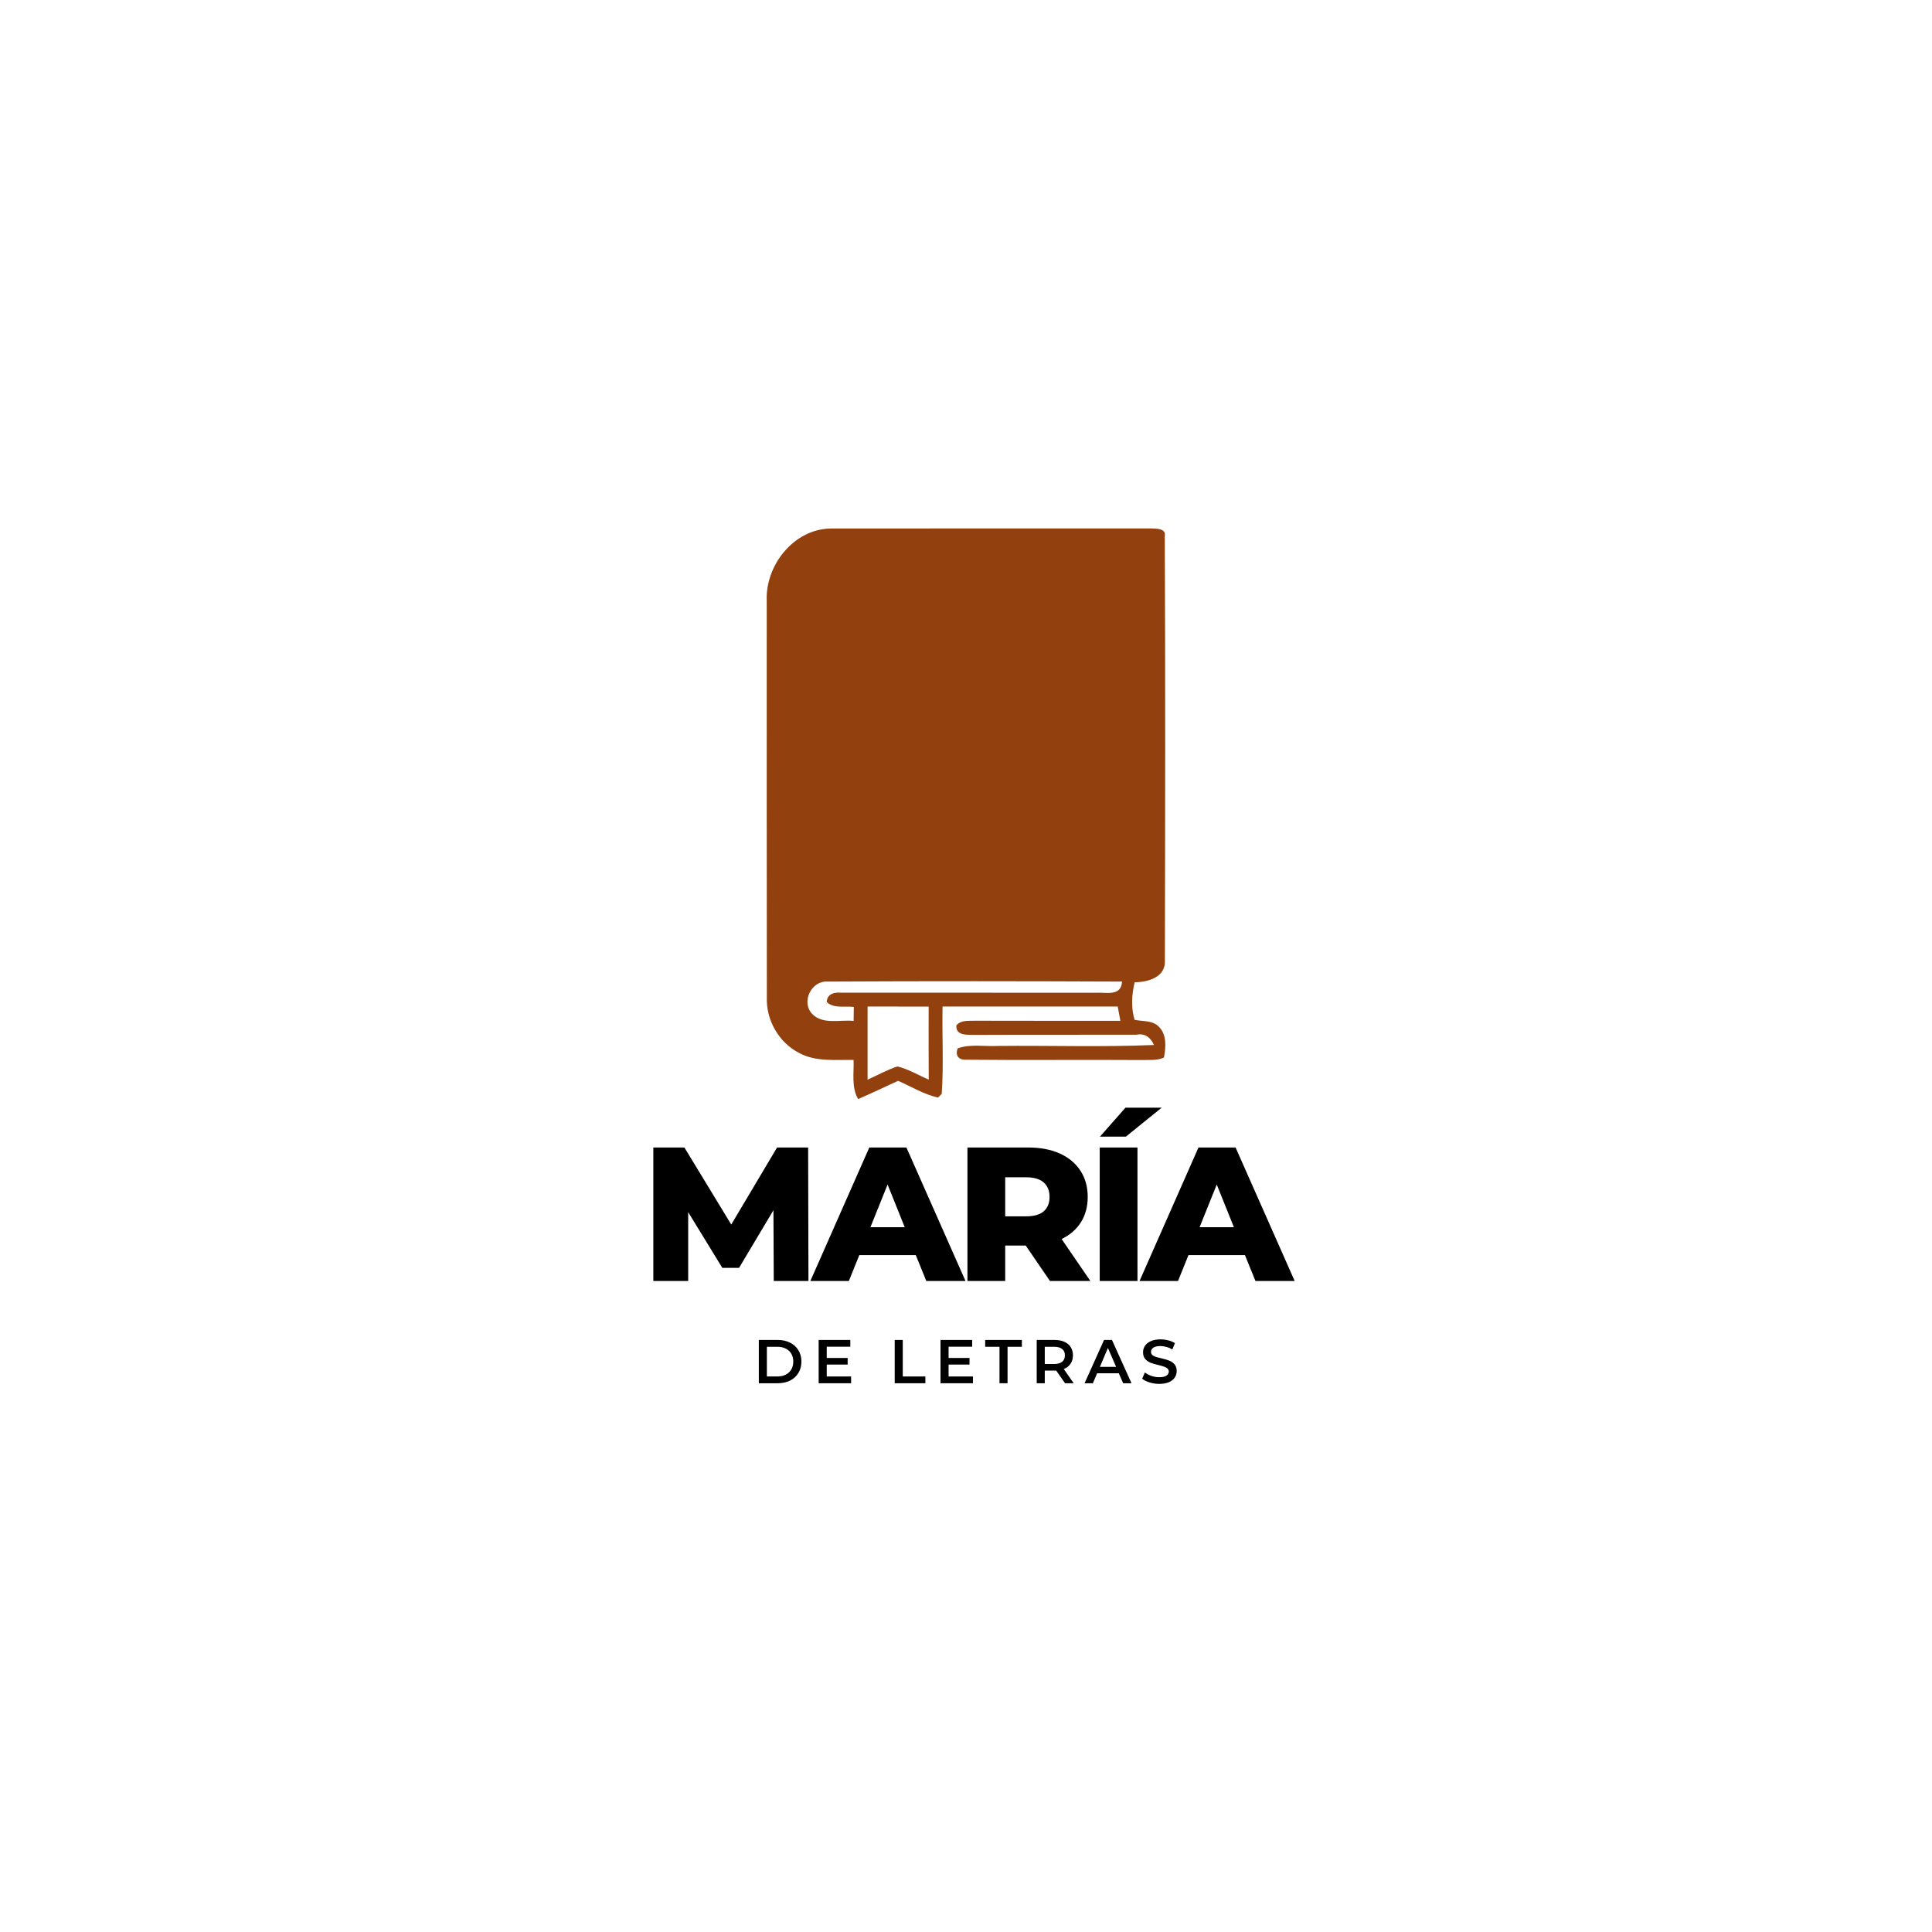
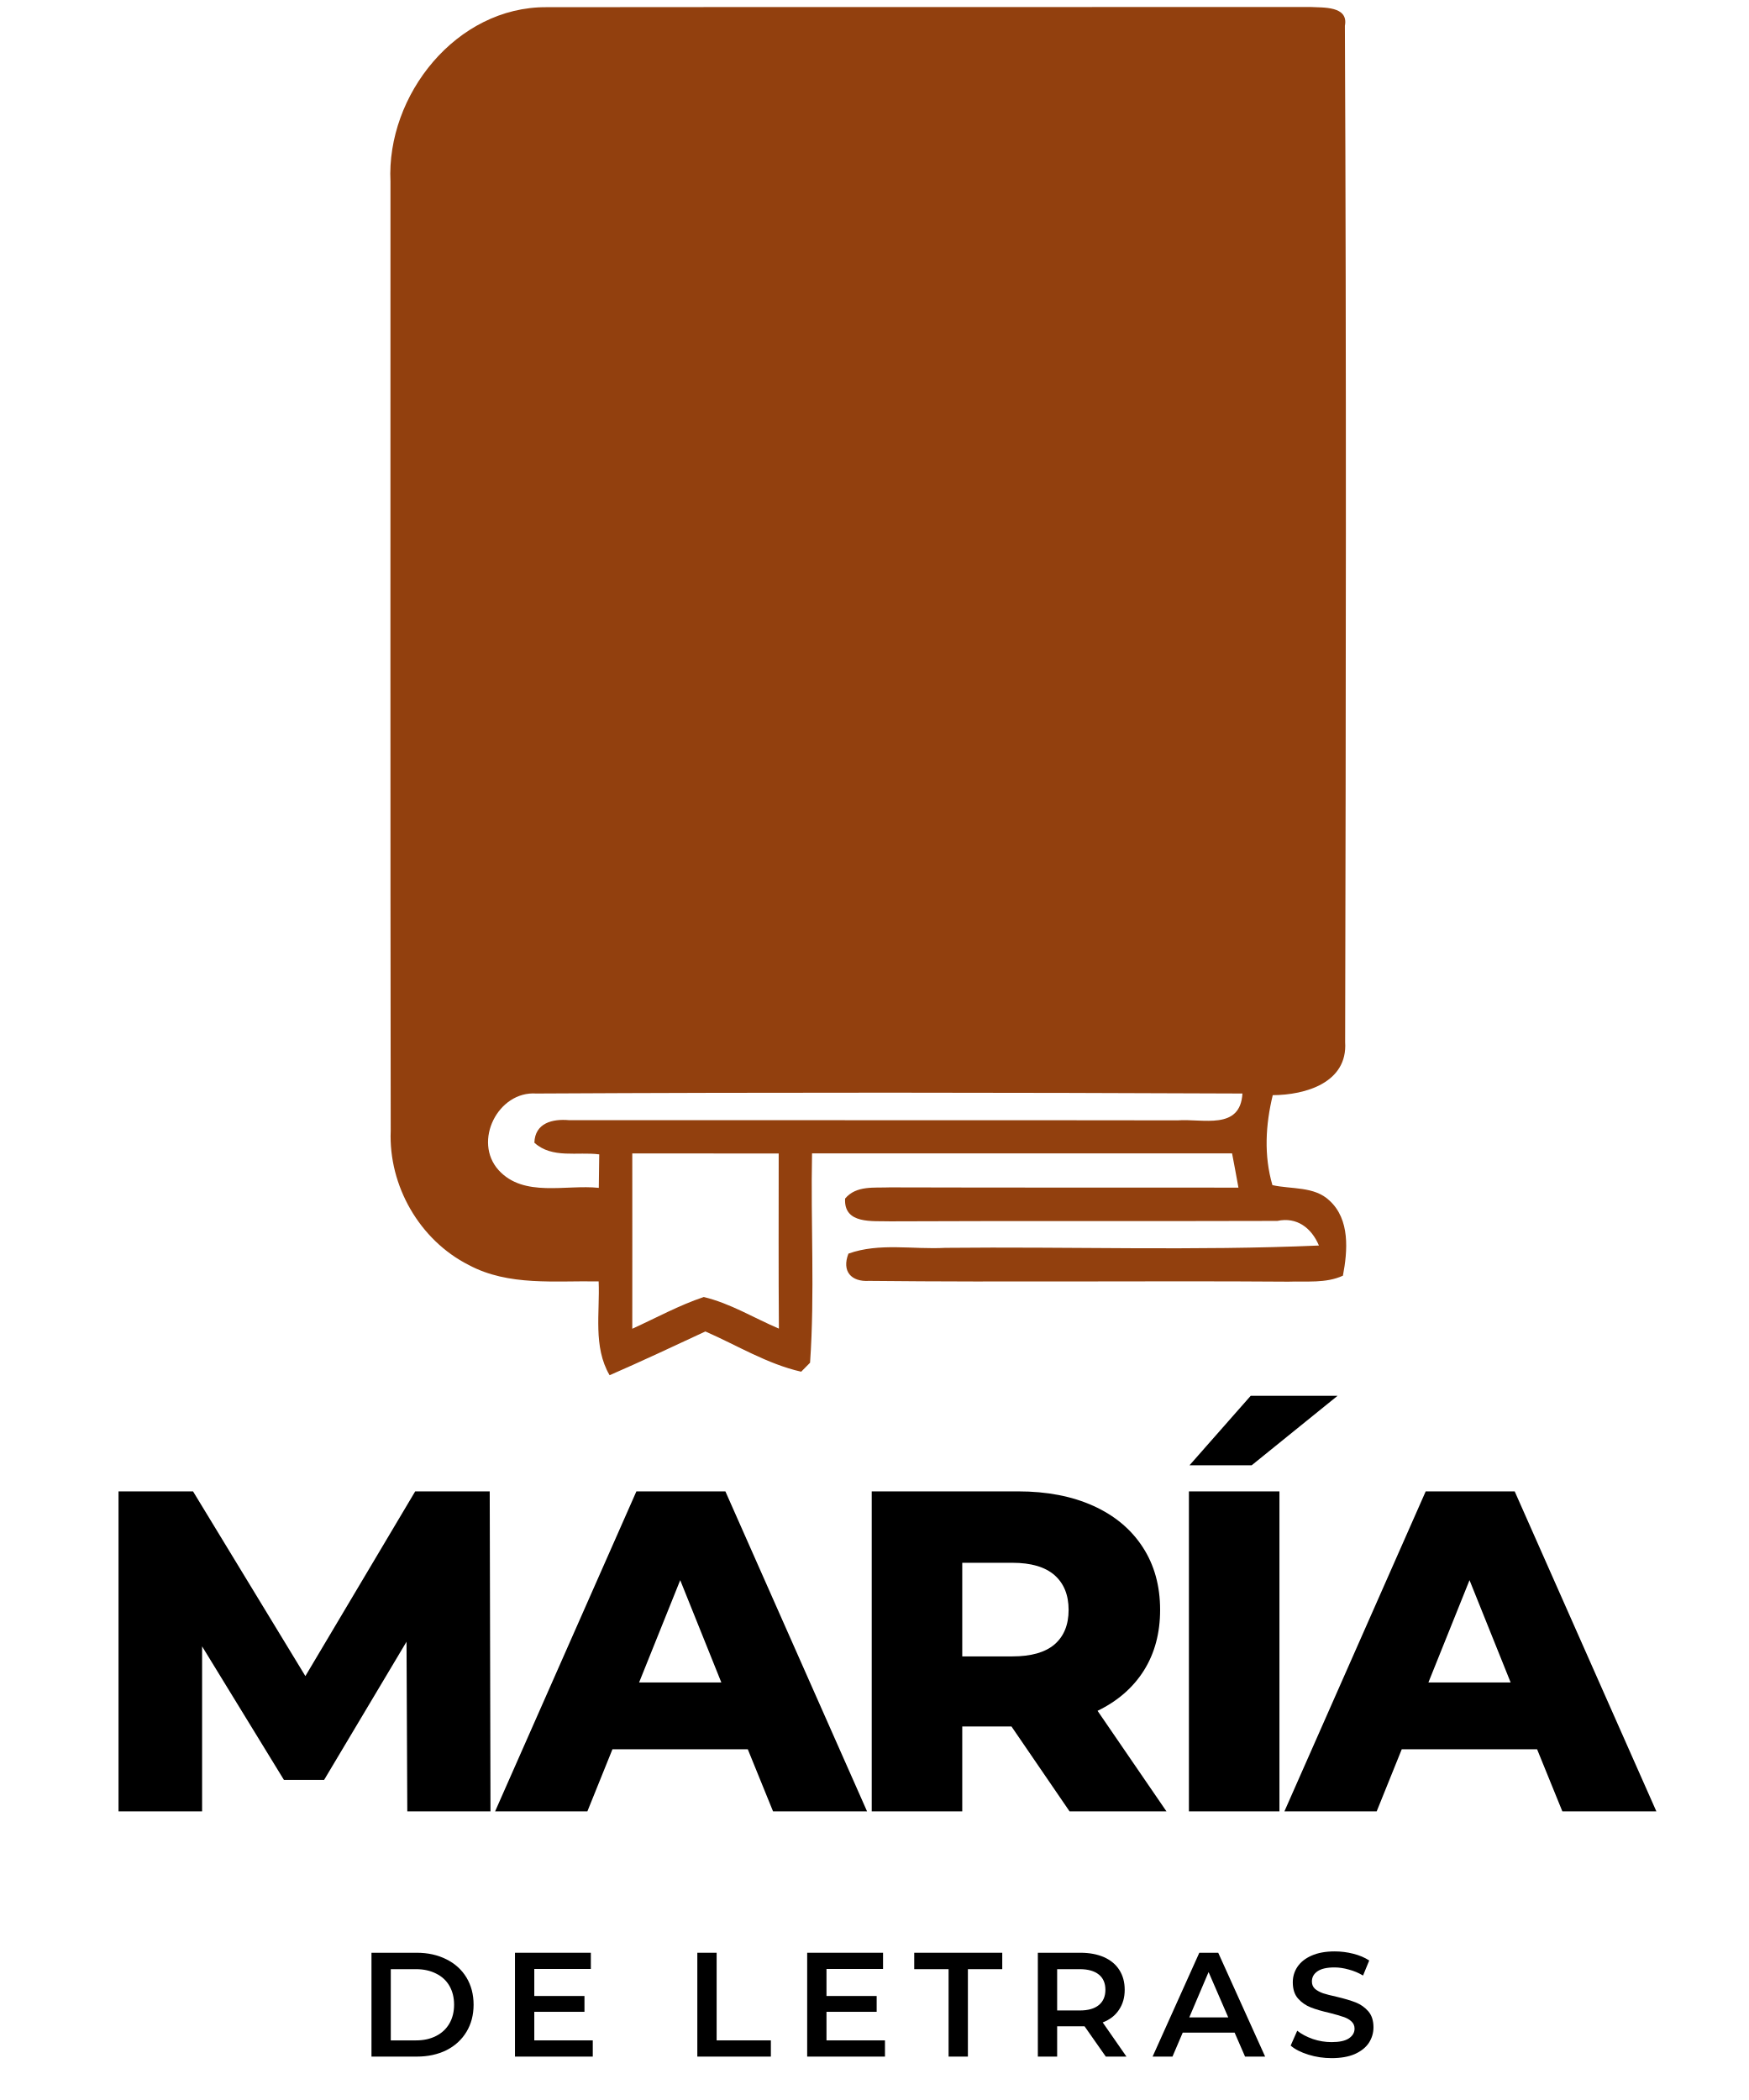
- <svg xmlns="http://www.w3.org/2000/svg" width="500" zoomAndPan="magnify" viewBox="0 0 375 375" height="500" preserveAspectRatio="xMidYMid meet" version="1.0">
+ <svg xmlns="http://www.w3.org/2000/svg" version="1.0" preserveAspectRatio="xMidYMid meet" viewBox="148 102 80 170" zoomAndPan="magnify" style="max-height: 500px" width="175.5" height="210.75">
  <defs>
    <g />
    <clipPath id="d756f01fe9">
-       <path d="M 148.469 102.465 L 226.469 102.465 L 226.469 213.465 L 148.469 213.465 Z M 148.469 102.465 " clip-rule="nonzero" />
+       <path clip-rule="nonzero" d="M 148.469 102.465 L 226.469 102.465 L 226.469 213.465 L 148.469 213.465 Z M 148.469 102.465" />
    </clipPath>
  </defs>
  <g clip-path="url(#d756f01fe9)">
-     <path fill="#92400e" d="M 148.824 116.707 C 148.484 109.695 154.168 102.539 161.457 102.582 C 182.074 102.559 202.691 102.582 223.309 102.566 C 224.293 102.629 226.395 102.461 226.082 104.086 C 226.207 131.512 226.164 158.945 226.102 186.363 C 226.316 189.652 222.879 190.645 220.242 190.656 C 219.66 193.055 219.516 195.539 220.215 197.938 C 221.742 198.285 223.605 198.016 224.832 199.188 C 226.504 200.711 226.309 203.25 225.922 205.27 C 224.535 205.906 222.98 205.699 221.512 205.754 C 210.195 205.672 198.879 205.809 187.566 205.691 C 186.125 205.781 185.336 204.922 185.895 203.484 C 188.391 202.586 191.125 203.16 193.727 203.016 C 203.809 202.91 213.906 203.266 223.98 202.828 C 223.379 201.406 222.199 200.496 220.617 200.836 C 210.168 200.871 199.719 200.824 189.281 200.871 C 187.844 200.824 185.508 201.129 185.625 199.027 C 186.535 197.945 187.992 198.176 189.246 198.121 C 198.656 198.148 208.059 198.133 217.465 198.141 C 217.344 197.441 217.082 196.066 216.949 195.367 C 205.613 195.367 194.281 195.367 182.949 195.367 C 182.832 201.012 183.18 206.684 182.789 212.316 L 182.07 213.043 C 179.316 212.418 176.883 210.906 174.316 209.785 C 171.738 210.984 169.164 212.195 166.562 213.328 C 165.211 211.012 165.785 208.273 165.676 205.734 C 162.16 205.664 158.387 206.137 155.156 204.402 C 151.18 202.391 148.664 197.992 148.844 193.547 C 148.809 167.938 148.824 142.316 148.824 116.707 Z M 157.582 196.73 C 159.621 198.965 163.031 197.875 165.688 198.16 C 165.695 197.48 165.715 196.121 165.723 195.449 C 163.977 195.219 161.902 195.816 160.473 194.504 C 160.523 192.902 161.949 192.562 163.277 192.68 C 179.703 192.695 196.117 192.668 212.539 192.695 C 214.586 192.543 217.609 193.527 217.789 190.523 C 198.738 190.441 179.676 190.422 160.625 190.523 C 157.531 190.305 155.473 194.402 157.582 196.73 Z M 168.398 195.371 C 168.398 200.102 168.406 204.836 168.398 209.566 C 170.32 208.691 172.18 207.668 174.184 206.996 C 176.332 207.508 178.246 208.695 180.266 209.555 C 180.23 204.832 180.25 200.109 180.25 195.379 C 176.297 195.379 172.352 195.371 168.398 195.371 Z M 168.398 195.371 " fill-opacity="1" fill-rule="nonzero" />
+     <path fill-rule="nonzero" fill-opacity="1" d="M 148.824 116.707 C 148.484 109.695 154.168 102.539 161.457 102.582 C 182.074 102.559 202.691 102.582 223.309 102.566 C 224.293 102.629 226.395 102.461 226.082 104.086 C 226.207 131.512 226.164 158.945 226.102 186.363 C 226.316 189.652 222.879 190.645 220.242 190.656 C 219.66 193.055 219.516 195.539 220.215 197.938 C 221.742 198.285 223.605 198.016 224.832 199.188 C 226.504 200.711 226.309 203.25 225.922 205.27 C 224.535 205.906 222.98 205.699 221.512 205.754 C 210.195 205.672 198.879 205.809 187.566 205.691 C 186.125 205.781 185.336 204.922 185.895 203.484 C 188.391 202.586 191.125 203.16 193.727 203.016 C 203.809 202.91 213.906 203.266 223.98 202.828 C 223.379 201.406 222.199 200.496 220.617 200.836 C 210.168 200.871 199.719 200.824 189.281 200.871 C 187.844 200.824 185.508 201.129 185.625 199.027 C 186.535 197.945 187.992 198.176 189.246 198.121 C 198.656 198.148 208.059 198.133 217.465 198.141 C 217.344 197.441 217.082 196.066 216.949 195.367 C 205.613 195.367 194.281 195.367 182.949 195.367 C 182.832 201.012 183.18 206.684 182.789 212.316 L 182.07 213.043 C 179.316 212.418 176.883 210.906 174.316 209.785 C 171.738 210.984 169.164 212.195 166.562 213.328 C 165.211 211.012 165.785 208.273 165.676 205.734 C 162.16 205.664 158.387 206.137 155.156 204.402 C 151.18 202.391 148.664 197.992 148.844 193.547 C 148.809 167.938 148.824 142.316 148.824 116.707 Z M 157.582 196.73 C 159.621 198.965 163.031 197.875 165.688 198.16 C 165.695 197.48 165.715 196.121 165.723 195.449 C 163.977 195.219 161.902 195.816 160.473 194.504 C 160.523 192.902 161.949 192.562 163.277 192.68 C 179.703 192.695 196.117 192.668 212.539 192.695 C 214.586 192.543 217.609 193.527 217.789 190.523 C 198.738 190.441 179.676 190.422 160.625 190.523 C 157.531 190.305 155.473 194.402 157.582 196.73 Z M 168.398 195.371 C 168.398 200.102 168.406 204.836 168.398 209.566 C 170.32 208.691 172.18 207.668 174.184 206.996 C 176.332 207.508 178.246 208.695 180.266 209.555 C 180.23 204.832 180.25 200.109 180.25 195.379 C 176.297 195.379 172.352 195.371 168.398 195.371 Z M 168.398 195.371" fill="#92400e" />
  </g>
-   <g fill="#000000" fill-opacity="1">
+   <g fill-opacity="1" fill="#000000">
    <g transform="translate(124.2174, 248.6364)">
      <g>
-         <path d="M 25.969 0 L 25.906 -13.734 L 19.234 -2.547 L 15.984 -2.547 L 9.359 -13.359 L 9.359 0 L 2.594 0 L 2.594 -25.906 L 8.625 -25.906 L 17.719 -10.953 L 26.609 -25.906 L 32.641 -25.906 L 32.703 0 Z M 25.969 0 " />
+         <path d="M 25.969 0 L 25.906 -13.734 L 19.234 -2.547 L 15.984 -2.547 L 9.359 -13.359 L 9.359 0 L 2.594 0 L 2.594 -25.906 L 8.625 -25.906 L 17.719 -10.953 L 26.609 -25.906 L 32.641 -25.906 L 32.703 0 Z M 25.969 0" />
      </g>
    </g>
  </g>
-   <g fill="#000000" fill-opacity="1">
+   <g fill-opacity="1" fill="#000000">
    <g transform="translate(157.8096, 248.6364)">
      <g>
-         <path d="M 19.938 -5.031 L 8.984 -5.031 L 6.953 0 L -0.516 0 L 10.922 -25.906 L 18.125 -25.906 L 29.594 0 L 21.984 0 Z M 17.797 -10.438 L 14.469 -18.719 L 11.141 -10.438 Z M 17.797 -10.438 " />
+         <path d="M 19.938 -5.031 L 8.984 -5.031 L 6.953 0 L -0.516 0 L 10.922 -25.906 L 18.125 -25.906 L 29.594 0 L 21.984 0 Z M 17.797 -10.438 L 14.469 -18.719 L 11.141 -10.438 Z M 17.797 -10.438" />
      </g>
    </g>
  </g>
-   <g fill="#000000" fill-opacity="1">
+   <g fill-opacity="1" fill="#000000">
    <g transform="translate(185.1865, 248.6364)">
      <g>
-         <path d="M 13.906 -6.875 L 9.922 -6.875 L 9.922 0 L 2.594 0 L 2.594 -25.906 L 14.438 -25.906 C 16.77 -25.906 18.801 -25.516 20.531 -24.734 C 22.258 -23.953 23.594 -22.836 24.531 -21.391 C 25.469 -19.953 25.938 -18.258 25.938 -16.312 C 25.938 -14.438 25.5 -12.801 24.625 -11.406 C 23.75 -10.02 22.5 -8.93 20.875 -8.141 L 26.453 0 L 18.609 0 Z M 18.531 -16.312 C 18.531 -17.52 18.148 -18.457 17.391 -19.125 C 16.629 -19.789 15.492 -20.125 13.984 -20.125 L 9.922 -20.125 L 9.922 -12.547 L 13.984 -12.547 C 15.492 -12.547 16.629 -12.867 17.391 -13.516 C 18.148 -14.172 18.531 -15.102 18.531 -16.312 Z M 18.531 -16.312 " />
+         <path d="M 13.906 -6.875 L 9.922 -6.875 L 9.922 0 L 2.594 0 L 2.594 -25.906 L 14.438 -25.906 C 16.77 -25.906 18.801 -25.516 20.531 -24.734 C 22.258 -23.953 23.594 -22.836 24.531 -21.391 C 25.469 -19.953 25.938 -18.258 25.938 -16.312 C 25.938 -14.438 25.5 -12.801 24.625 -11.406 C 23.75 -10.02 22.5 -8.93 20.875 -8.141 L 26.453 0 L 18.609 0 Z M 18.531 -16.312 C 18.531 -17.52 18.148 -18.457 17.391 -19.125 C 16.629 -19.789 15.492 -20.125 13.984 -20.125 L 9.922 -20.125 L 9.922 -12.547 L 13.984 -12.547 C 15.492 -12.547 16.629 -12.867 17.391 -13.516 C 18.148 -14.172 18.531 -15.102 18.531 -16.312 Z M 18.531 -16.312" />
      </g>
    </g>
  </g>
-   <g fill="#000000" fill-opacity="1">
+   <g fill-opacity="1" fill="#000000">
    <g transform="translate(210.8616, 248.6364)">
      <g>
-         <path d="M 2.594 -25.906 L 9.922 -25.906 L 9.922 0 L 2.594 0 Z M 7.594 -33.641 L 14.625 -33.641 L 7.672 -28.016 L 2.641 -28.016 Z M 7.594 -33.641 " />
+         <path d="M 2.594 -25.906 L 9.922 -25.906 L 9.922 0 L 2.594 0 Z M 7.594 -33.641 L 14.625 -33.641 L 7.672 -28.016 L 2.641 -28.016 Z M 7.594 -33.641" />
      </g>
    </g>
  </g>
-   <g fill="#000000" fill-opacity="1">
+   <g fill-opacity="1" fill="#000000">
    <g transform="translate(221.7013, 248.6364)">
      <g>
-         <path d="M 19.938 -5.031 L 8.984 -5.031 L 6.953 0 L -0.516 0 L 10.922 -25.906 L 18.125 -25.906 L 29.594 0 L 21.984 0 Z M 17.797 -10.438 L 14.469 -18.719 L 11.141 -10.438 Z M 17.797 -10.438 " />
+         <path d="M 19.938 -5.031 L 8.984 -5.031 L 6.953 0 L -0.516 0 L 10.922 -25.906 L 18.125 -25.906 L 29.594 0 L 21.984 0 Z M 17.797 -10.438 L 14.469 -18.719 L 11.141 -10.438 Z M 17.797 -10.438" />
      </g>
    </g>
  </g>
-   <g fill="#000000" fill-opacity="1">
+   <g fill-opacity="1" fill="#000000">
    <g transform="translate(146.1622, 268.4864)">
      <g>
-         <path d="M 1.125 -8.406 L 4.797 -8.406 C 5.691 -8.406 6.488 -8.227 7.188 -7.875 C 7.883 -7.531 8.426 -7.039 8.812 -6.406 C 9.195 -5.77 9.391 -5.035 9.391 -4.203 C 9.391 -3.367 9.195 -2.633 8.812 -2 C 8.426 -1.363 7.883 -0.867 7.188 -0.516 C 6.488 -0.172 5.691 0 4.797 0 L 1.125 0 Z M 4.734 -1.312 C 5.348 -1.312 5.891 -1.43 6.359 -1.672 C 6.828 -1.91 7.188 -2.25 7.438 -2.688 C 7.688 -3.125 7.812 -3.629 7.812 -4.203 C 7.812 -4.773 7.688 -5.281 7.438 -5.719 C 7.188 -6.156 6.828 -6.488 6.359 -6.719 C 5.891 -6.957 5.348 -7.078 4.734 -7.078 L 2.688 -7.078 L 2.688 -1.312 Z M 4.734 -1.312 " />
+         <path d="M 1.125 -8.406 L 4.797 -8.406 C 5.691 -8.406 6.488 -8.227 7.188 -7.875 C 7.883 -7.531 8.426 -7.039 8.812 -6.406 C 9.195 -5.77 9.391 -5.035 9.391 -4.203 C 9.391 -3.367 9.195 -2.633 8.812 -2 C 8.426 -1.363 7.883 -0.867 7.188 -0.516 C 6.488 -0.172 5.691 0 4.797 0 L 1.125 0 Z M 4.734 -1.312 C 5.348 -1.312 5.891 -1.43 6.359 -1.672 C 6.828 -1.91 7.188 -2.25 7.438 -2.688 C 7.688 -3.125 7.812 -3.629 7.812 -4.203 C 7.812 -4.773 7.688 -5.281 7.438 -5.719 C 7.188 -6.156 6.828 -6.488 6.359 -6.719 C 5.891 -6.957 5.348 -7.078 4.734 -7.078 L 2.688 -7.078 L 2.688 -1.312 Z M 4.734 -1.312" />
      </g>
    </g>
  </g>
-   <g fill="#000000" fill-opacity="1">
+   <g fill-opacity="1" fill="#000000">
    <g transform="translate(157.7782, 268.4864)">
      <g>
-         <path d="M 7.422 -1.312 L 7.422 0 L 1.125 0 L 1.125 -8.406 L 7.266 -8.406 L 7.266 -7.094 L 2.688 -7.094 L 2.688 -4.906 L 6.75 -4.906 L 6.75 -3.625 L 2.688 -3.625 L 2.688 -1.312 Z M 7.422 -1.312 " />
+         <path d="M 7.422 -1.312 L 7.422 0 L 1.125 0 L 1.125 -8.406 L 7.266 -8.406 L 7.266 -7.094 L 2.688 -7.094 L 2.688 -4.906 L 6.75 -4.906 L 6.75 -3.625 L 2.688 -3.625 L 2.688 -1.312 Z M 7.422 -1.312" />
      </g>
    </g>
  </g>
-   <g fill="#000000" fill-opacity="1">
+   <g fill-opacity="1" fill="#000000">
    <g transform="translate(167.5223, 268.4864)">
      <g />
    </g>
  </g>
-   <g fill="#000000" fill-opacity="1">
+   <g fill-opacity="1" fill="#000000">
    <g transform="translate(172.5383, 268.4864)">
      <g>
-         <path d="M 1.125 -8.406 L 2.688 -8.406 L 2.688 -1.312 L 7.078 -1.312 L 7.078 0 L 1.125 0 Z M 1.125 -8.406 " />
+         <path d="M 1.125 -8.406 L 2.688 -8.406 L 2.688 -1.312 L 7.078 -1.312 L 7.078 0 L 1.125 0 Z M 1.125 -8.406" />
      </g>
    </g>
  </g>
-   <g fill="#000000" fill-opacity="1">
+   <g fill-opacity="1" fill="#000000">
    <g transform="translate(181.4304, 268.4864)">
      <g>
-         <path d="M 7.422 -1.312 L 7.422 0 L 1.125 0 L 1.125 -8.406 L 7.266 -8.406 L 7.266 -7.094 L 2.688 -7.094 L 2.688 -4.906 L 6.75 -4.906 L 6.75 -3.625 L 2.688 -3.625 L 2.688 -1.312 Z M 7.422 -1.312 " />
+         <path d="M 7.422 -1.312 L 7.422 0 L 1.125 0 L 1.125 -8.406 L 7.266 -8.406 L 7.266 -7.094 L 2.688 -7.094 L 2.688 -4.906 L 6.75 -4.906 L 6.75 -3.625 L 2.688 -3.625 L 2.688 -1.312 Z M 7.422 -1.312" />
      </g>
    </g>
  </g>
-   <g fill="#000000" fill-opacity="1">
+   <g fill-opacity="1" fill="#000000">
    <g transform="translate(191.1744, 268.4864)">
      <g>
-         <path d="M 2.828 -7.078 L 0.047 -7.078 L 0.047 -8.406 L 7.172 -8.406 L 7.172 -7.078 L 4.391 -7.078 L 4.391 0 L 2.828 0 Z M 2.828 -7.078 " />
+         <path d="M 2.828 -7.078 L 0.047 -7.078 L 0.047 -8.406 L 7.172 -8.406 L 7.172 -7.078 L 4.391 -7.078 L 4.391 0 L 2.828 0 Z M 2.828 -7.078" />
      </g>
    </g>
  </g>
-   <g fill="#000000" fill-opacity="1">
+   <g fill-opacity="1" fill="#000000">
    <g transform="translate(200.1024, 268.4864)">
      <g>
-         <path d="M 6.625 0 L 4.906 -2.453 C 4.832 -2.453 4.723 -2.453 4.578 -2.453 L 2.688 -2.453 L 2.688 0 L 1.125 0 L 1.125 -8.406 L 4.578 -8.406 C 5.305 -8.406 5.941 -8.285 6.484 -8.047 C 7.023 -7.805 7.438 -7.461 7.719 -7.016 C 8.008 -6.566 8.156 -6.031 8.156 -5.406 C 8.156 -4.781 8 -4.238 7.688 -3.781 C 7.383 -3.32 6.945 -2.984 6.375 -2.766 L 8.297 0 Z M 6.594 -5.406 C 6.594 -5.945 6.414 -6.359 6.062 -6.641 C 5.707 -6.93 5.191 -7.078 4.516 -7.078 L 2.688 -7.078 L 2.688 -3.734 L 4.516 -3.734 C 5.191 -3.734 5.707 -3.879 6.062 -4.172 C 6.414 -4.461 6.594 -4.875 6.594 -5.406 Z M 6.594 -5.406 " />
+         <path d="M 6.625 0 L 4.906 -2.453 C 4.832 -2.453 4.723 -2.453 4.578 -2.453 L 2.688 -2.453 L 2.688 0 L 1.125 0 L 1.125 -8.406 L 4.578 -8.406 C 5.305 -8.406 5.941 -8.285 6.484 -8.047 C 7.023 -7.805 7.438 -7.461 7.719 -7.016 C 8.008 -6.566 8.156 -6.031 8.156 -5.406 C 8.156 -4.781 8 -4.238 7.688 -3.781 C 7.383 -3.32 6.945 -2.984 6.375 -2.766 L 8.297 0 Z M 6.594 -5.406 C 6.594 -5.945 6.414 -6.359 6.062 -6.641 C 5.707 -6.93 5.191 -7.078 4.516 -7.078 L 2.688 -7.078 L 2.688 -3.734 L 4.516 -3.734 C 5.191 -3.734 5.707 -3.879 6.062 -4.172 C 6.414 -4.461 6.594 -4.875 6.594 -5.406 Z M 6.594 -5.406" />
      </g>
    </g>
  </g>
-   <g fill="#000000" fill-opacity="1">
+   <g fill-opacity="1" fill="#000000">
    <g transform="translate(210.5785, 268.4864)">
      <g>
-         <path d="M 6.578 -1.938 L 2.375 -1.938 L 1.547 0 L -0.062 0 L 3.719 -8.406 L 5.25 -8.406 L 9.047 0 L 7.422 0 Z M 6.062 -3.172 L 4.469 -6.844 L 2.906 -3.172 Z M 6.062 -3.172 " />
+         <path d="M 6.578 -1.938 L 2.375 -1.938 L 1.547 0 L -0.062 0 L 3.719 -8.406 L 5.25 -8.406 L 9.047 0 L 7.422 0 Z M 6.062 -3.172 L 4.469 -6.844 L 2.906 -3.172 Z M 6.062 -3.172" />
      </g>
    </g>
  </g>
-   <g fill="#000000" fill-opacity="1">
+   <g fill-opacity="1" fill="#000000">
    <g transform="translate(221.2705, 268.4864)">
      <g>
-         <path d="M 3.734 0.125 C 3.086 0.125 2.461 0.031 1.859 -0.156 C 1.254 -0.344 0.773 -0.586 0.422 -0.891 L 0.953 -2.094 C 1.297 -1.82 1.719 -1.598 2.219 -1.422 C 2.719 -1.254 3.223 -1.172 3.734 -1.172 C 4.359 -1.172 4.82 -1.27 5.125 -1.469 C 5.438 -1.676 5.594 -1.941 5.594 -2.266 C 5.594 -2.504 5.504 -2.703 5.328 -2.859 C 5.16 -3.016 4.941 -3.133 4.672 -3.219 C 4.41 -3.312 4.051 -3.414 3.594 -3.531 C 2.957 -3.676 2.441 -3.828 2.047 -3.984 C 1.648 -4.141 1.305 -4.379 1.016 -4.703 C 0.734 -5.023 0.594 -5.461 0.594 -6.016 C 0.594 -6.473 0.719 -6.891 0.969 -7.266 C 1.227 -7.648 1.609 -7.953 2.109 -8.172 C 2.617 -8.398 3.242 -8.516 3.984 -8.516 C 4.492 -8.516 4.992 -8.453 5.484 -8.328 C 5.984 -8.203 6.414 -8.02 6.781 -7.781 L 6.281 -6.562 C 5.914 -6.781 5.531 -6.941 5.125 -7.047 C 4.727 -7.16 4.344 -7.219 3.969 -7.219 C 3.352 -7.219 2.895 -7.113 2.594 -6.906 C 2.289 -6.695 2.141 -6.422 2.141 -6.078 C 2.141 -5.836 2.223 -5.641 2.391 -5.484 C 2.566 -5.336 2.785 -5.219 3.047 -5.125 C 3.316 -5.039 3.68 -4.945 4.141 -4.844 C 4.766 -4.695 5.273 -4.547 5.672 -4.391 C 6.078 -4.234 6.422 -3.992 6.703 -3.672 C 6.984 -3.348 7.125 -2.914 7.125 -2.375 C 7.125 -1.914 7 -1.492 6.75 -1.109 C 6.5 -0.734 6.117 -0.43 5.609 -0.203 C 5.098 0.016 4.473 0.125 3.734 0.125 Z M 3.734 0.125 " />
+         <path d="M 3.734 0.125 C 3.086 0.125 2.461 0.031 1.859 -0.156 C 1.254 -0.344 0.773 -0.586 0.422 -0.891 L 0.953 -2.094 C 1.297 -1.82 1.719 -1.598 2.219 -1.422 C 2.719 -1.254 3.223 -1.172 3.734 -1.172 C 4.359 -1.172 4.82 -1.27 5.125 -1.469 C 5.438 -1.676 5.594 -1.941 5.594 -2.266 C 5.594 -2.504 5.504 -2.703 5.328 -2.859 C 5.16 -3.016 4.941 -3.133 4.672 -3.219 C 4.41 -3.312 4.051 -3.414 3.594 -3.531 C 2.957 -3.676 2.441 -3.828 2.047 -3.984 C 1.648 -4.141 1.305 -4.379 1.016 -4.703 C 0.734 -5.023 0.594 -5.461 0.594 -6.016 C 0.594 -6.473 0.719 -6.891 0.969 -7.266 C 1.227 -7.648 1.609 -7.953 2.109 -8.172 C 2.617 -8.398 3.242 -8.516 3.984 -8.516 C 4.492 -8.516 4.992 -8.453 5.484 -8.328 C 5.984 -8.203 6.414 -8.02 6.781 -7.781 L 6.281 -6.562 C 5.914 -6.781 5.531 -6.941 5.125 -7.047 C 4.727 -7.16 4.344 -7.219 3.969 -7.219 C 3.352 -7.219 2.895 -7.113 2.594 -6.906 C 2.289 -6.695 2.141 -6.422 2.141 -6.078 C 2.141 -5.836 2.223 -5.641 2.391 -5.484 C 2.566 -5.336 2.785 -5.219 3.047 -5.125 C 3.316 -5.039 3.68 -4.945 4.141 -4.844 C 4.766 -4.695 5.273 -4.547 5.672 -4.391 C 6.078 -4.234 6.422 -3.992 6.703 -3.672 C 6.984 -3.348 7.125 -2.914 7.125 -2.375 C 7.125 -1.914 7 -1.492 6.75 -1.109 C 6.5 -0.734 6.117 -0.43 5.609 -0.203 C 5.098 0.016 4.473 0.125 3.734 0.125 Z M 3.734 0.125" />
      </g>
    </g>
  </g>
</svg>
